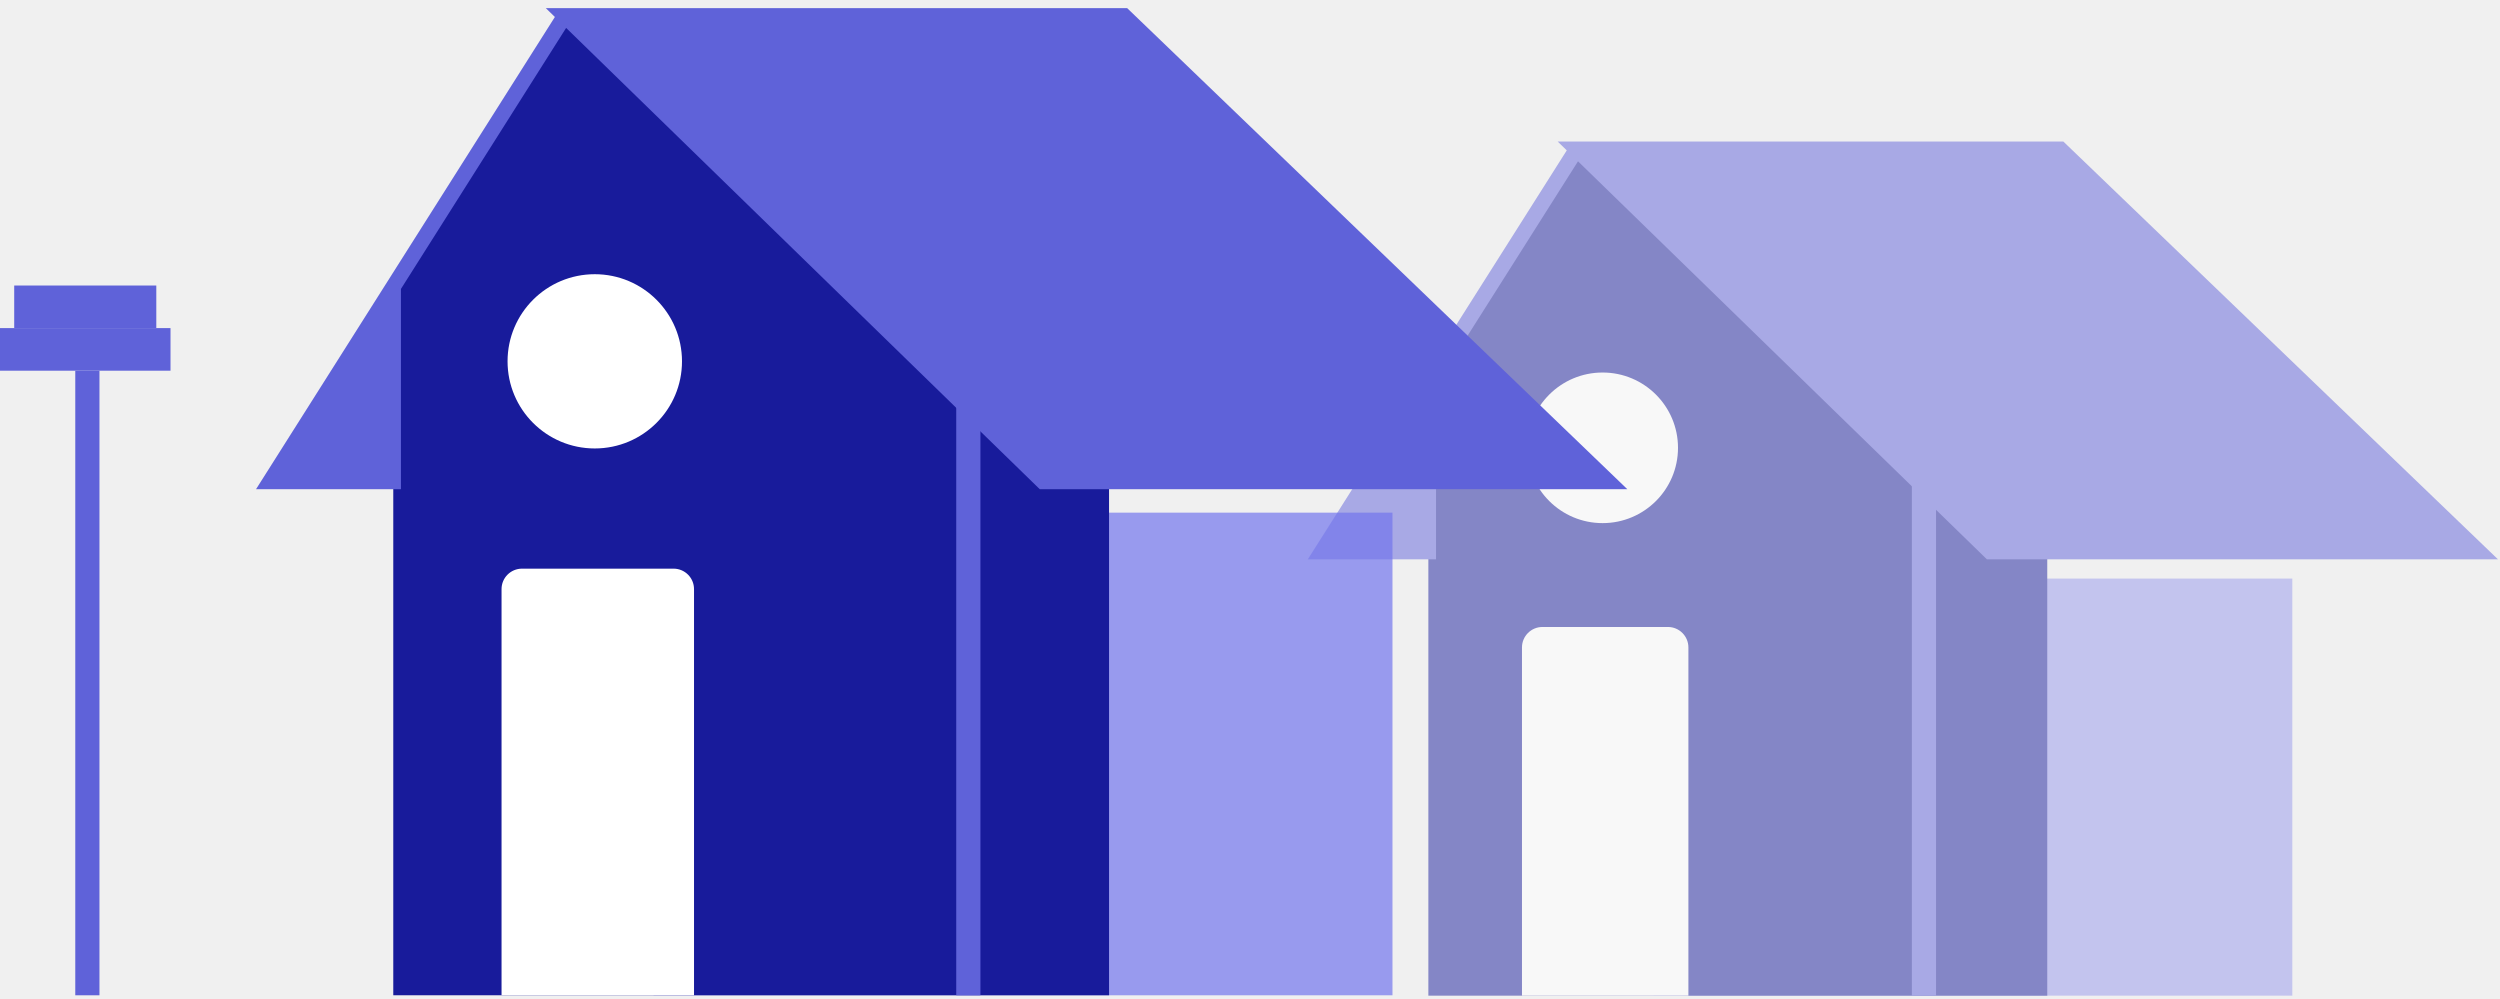
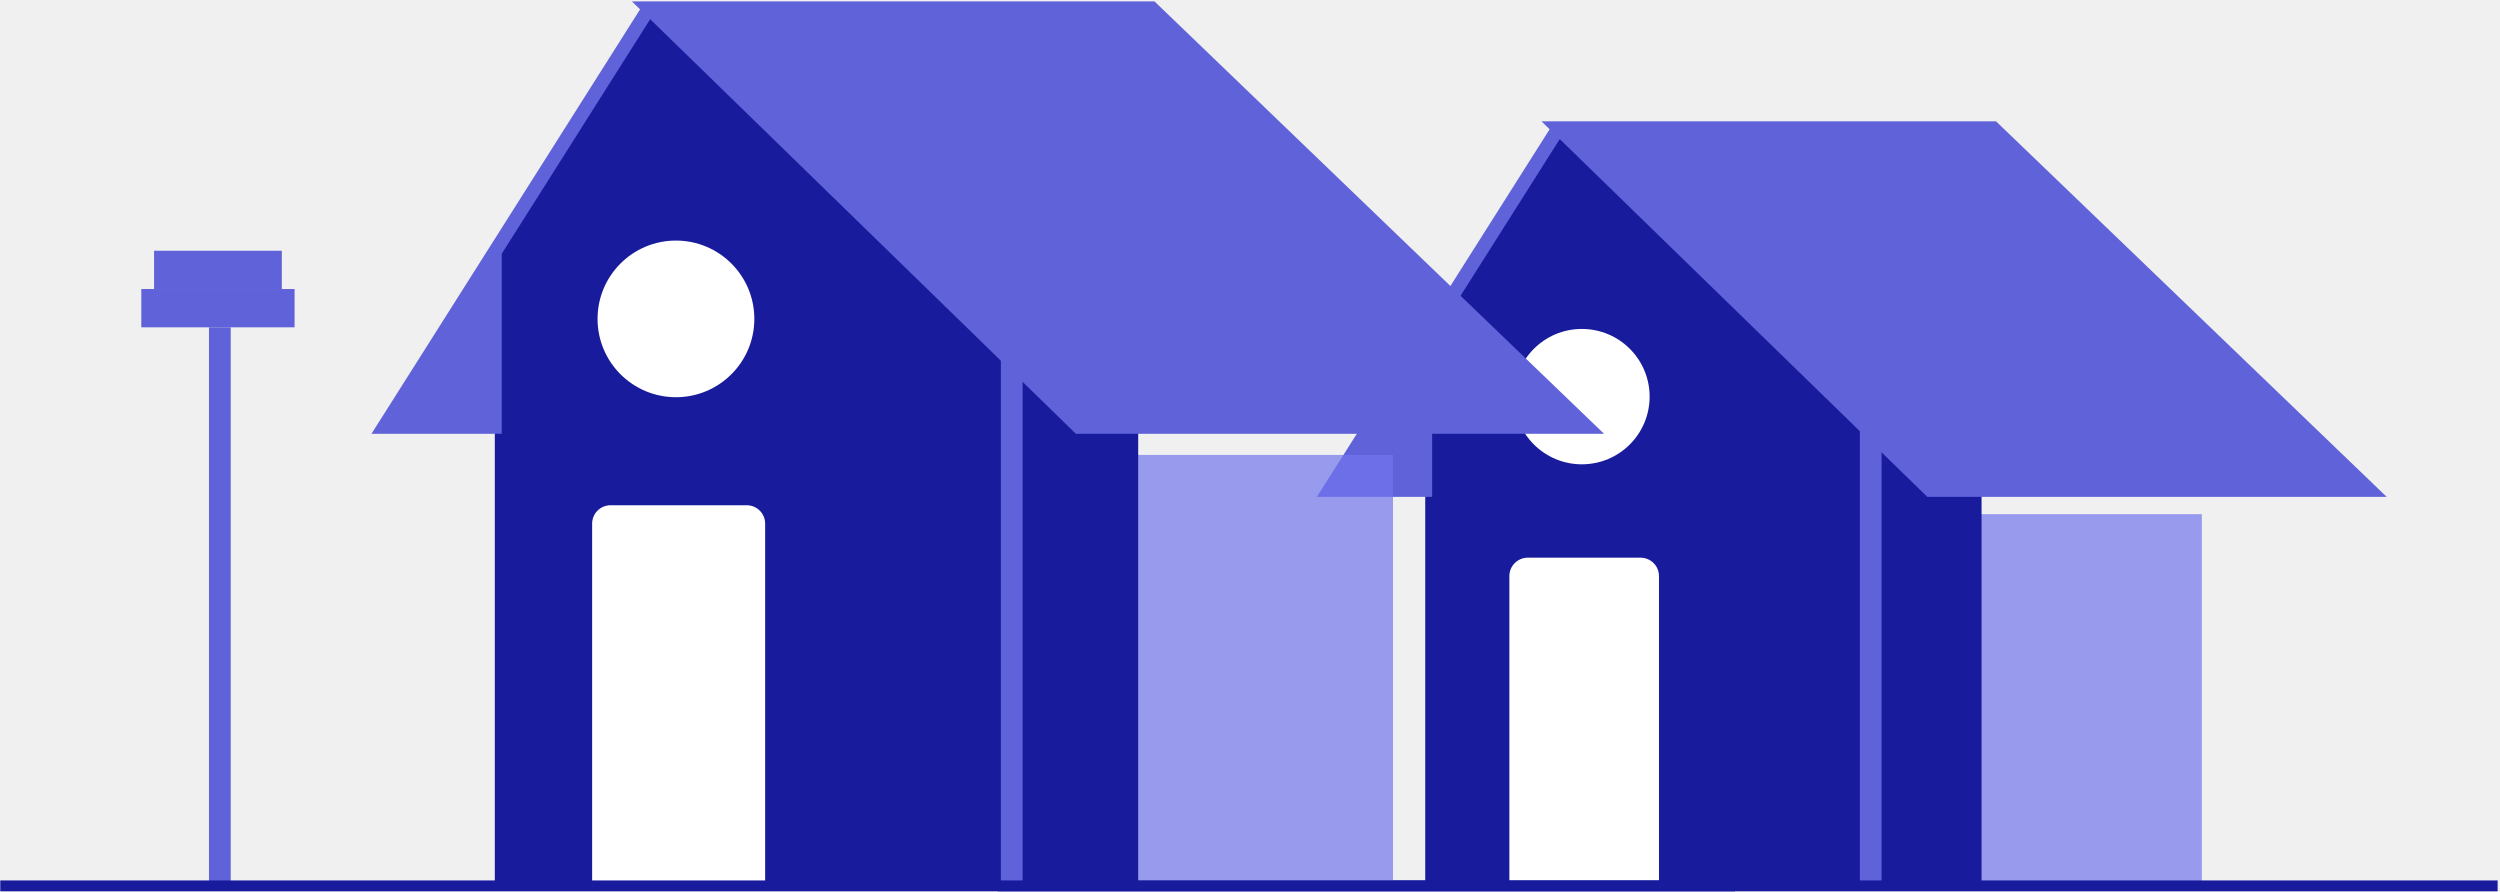
- <svg xmlns="http://www.w3.org/2000/svg" width="268" height="107" viewBox="0 0 268 107" fill="none">
-   <g opacity="0.5">
-     <path opacity="0.7" d="M177.251 62.024H245.738V66.427V106.737H177.251V62.024Z" fill="#7275EC" />
-     <path d="M160.788 29.147L168.69 15.996H213.937L219.466 21.841V106.737H153.12V41.047L160.788 29.147Z" fill="#181B9B" />
-     <path d="M265.741 59.14H213.333L169.01 15.996L153.12 41.09V59.14H141.691L153.12 41.09L169.01 15.996H220.86L265.741 59.14Z" fill="#5F62D9" />
-     <path d="M169.01 15.996L213.333 59.14H265.741L220.86 15.996H169.01ZM169.01 15.996L153.12 41.09M153.12 41.09L141.691 59.14H153.12V41.09Z" stroke="#5F62D9" stroke-width="1.646" />
-     <line x1="206.247" y1="106.737" x2="206.247" y2="48.873" stroke="#5F62D9" stroke-width="2.593" />
-     <ellipse cx="171.798" cy="48.006" rx="8.084" ry="8.072" fill="white" />
-     <path d="M163.156 69.407C163.156 68.195 164.139 67.212 165.351 67.212H178.802C180.014 67.212 180.997 68.195 180.997 69.407V106.737H163.156V69.407Z" fill="white" />
-     <rect x="116.667" y="44.928" width="15.805" height="3.945" fill="#5F62D9" />
-     <rect x="117.984" y="40.982" width="13.171" height="3.945" fill="#5F62D9" />
-   </g>
-   <path opacity="0.7" d="M70.068 54.956H149.274V60.052V106.696H70.068V54.956Z" fill="#7275EC" />
-   <path d="M51.027 16.913L60.166 1.695H112.496L118.89 8.459V106.695H42.159V30.683L51.027 16.913Z" fill="#181B9B" />
-   <path d="M172.407 51.619H111.797L60.536 1.695L42.159 30.732V51.619H28.941L42.159 30.732L60.536 1.695H120.502L172.407 51.619Z" fill="#5F62D9" />
-   <path d="M60.536 1.695L111.797 51.619H172.407L120.502 1.695H60.536ZM60.536 1.695L42.159 30.732M42.159 30.732L28.941 51.619H42.159V30.732Z" stroke="#5F62D9" stroke-width="1.646" />
-   <line x1="103.805" y1="106.695" x2="103.805" y2="39.739" stroke="#5F62D9" stroke-width="2.593" />
-   <line x1="9.366" y1="106.695" x2="9.366" y2="39.739" stroke="#5F62D9" stroke-width="2.593" />
-   <ellipse cx="63.76" cy="38.735" rx="9.35" ry="9.34" fill="white" />
-   <path d="M53.766 63.154C53.766 61.942 54.748 60.959 55.961 60.959H72.204C73.416 60.959 74.399 61.942 74.399 63.154V106.696H53.766V63.154Z" fill="white" />
-   <rect y="35.173" width="18.279" height="4.565" fill="#5F62D9" />
-   <rect x="1.523" y="30.608" width="15.232" height="4.565" fill="#5F62D9" />
+ <svg xmlns="http://www.w3.org/2000/svg" width="230" height="82" viewBox="0 0 230 82" fill="none">
+   <path opacity="0.7" d="M149.737 47.304H202.57V50.701V81.797H149.737V47.304Z" fill="#7275EC" />
+   <path d="M137.037 21.942L143.133 11.797H178.038L182.303 16.306V81.797H131.122V31.122L137.037 21.942Z" fill="#181B9B" />
+   <path d="M218 45.079H177.572L143.379 11.797L131.122 31.155V45.079H122.305L131.122 31.155L143.379 11.797H183.378L218 45.079Z" fill="#5F62D9" />
+   <path d="M143.379 11.797L177.572 45.079H218L183.378 11.797H143.379ZM143.379 11.797L131.122 31.155M131.122 31.155L122.305 45.079H131.122V31.155Z" stroke="#5F62D9" stroke-width="1.27" />
+   <line x1="172.105" y1="81.797" x2="172.105" y2="37.159" stroke="#5F62D9" stroke-width="2" />
+   <ellipse cx="145.53" cy="36.49" rx="6.236" ry="6.227" fill="white" />
+   <path d="M138.863 52.999C138.863 52.064 139.621 51.306 140.557 51.306H150.933C151.868 51.306 152.626 52.064 152.626 52.999V81.797H138.863V52.999Z" fill="white" />
+   <rect x="103" y="34.116" width="12.192" height="3.043" fill="#5F62D9" />
+   <rect x="104.016" y="31.072" width="10.16" height="3.043" fill="#5F62D9" />
+   <line x1="91.781" y1="81.5" x2="229.781" y2="81.5" stroke="#181B9B" />
+   <path opacity="0.7" d="M67.052 41.852H128.155V45.783V81.765H67.052V41.852Z" fill="#7275EC" />
+   <path d="M52.364 12.504L59.414 0.765H99.783L104.715 5.983V81.765H45.523V23.127L52.364 12.504Z" fill="#181B9B" />
+   <path d="M146 39.277H99.244L59.699 0.765L45.523 23.165V39.277H35.326L45.523 23.165L59.699 0.765H105.959L146 39.277Z" fill="#5F62D9" />
+   <path d="M59.699 0.765L99.244 39.277H146L105.959 0.765H59.699ZM59.699 0.765L45.523 23.165M45.523 23.165L35.326 39.277H45.523V23.165Z" stroke="#5F62D9" stroke-width="1.27" />
+   <line x1="93.078" y1="81.765" x2="93.078" y2="30.113" stroke="#5F62D9" stroke-width="2" />
+   <line x1="20.226" y1="81.765" x2="20.226" y2="30.113" stroke="#5F62D9" stroke-width="2" />
+   <ellipse cx="62.187" cy="29.338" rx="7.212" ry="7.206" fill="white" />
+   <path d="M54.477 48.176C54.477 47.241 55.235 46.483 56.17 46.483H68.701C69.636 46.483 70.394 47.241 70.394 48.176V81.765H54.477V48.176Z" fill="white" />
+   <rect x="13" y="26.591" width="14.101" height="3.522" fill="#5F62D9" />
+   <rect x="14.175" y="23.069" width="11.751" height="3.522" fill="#5F62D9" />
+   <line x1="0.025" y1="81.5" x2="159.625" y2="81.5" stroke="#181B9B" />
</svg>
